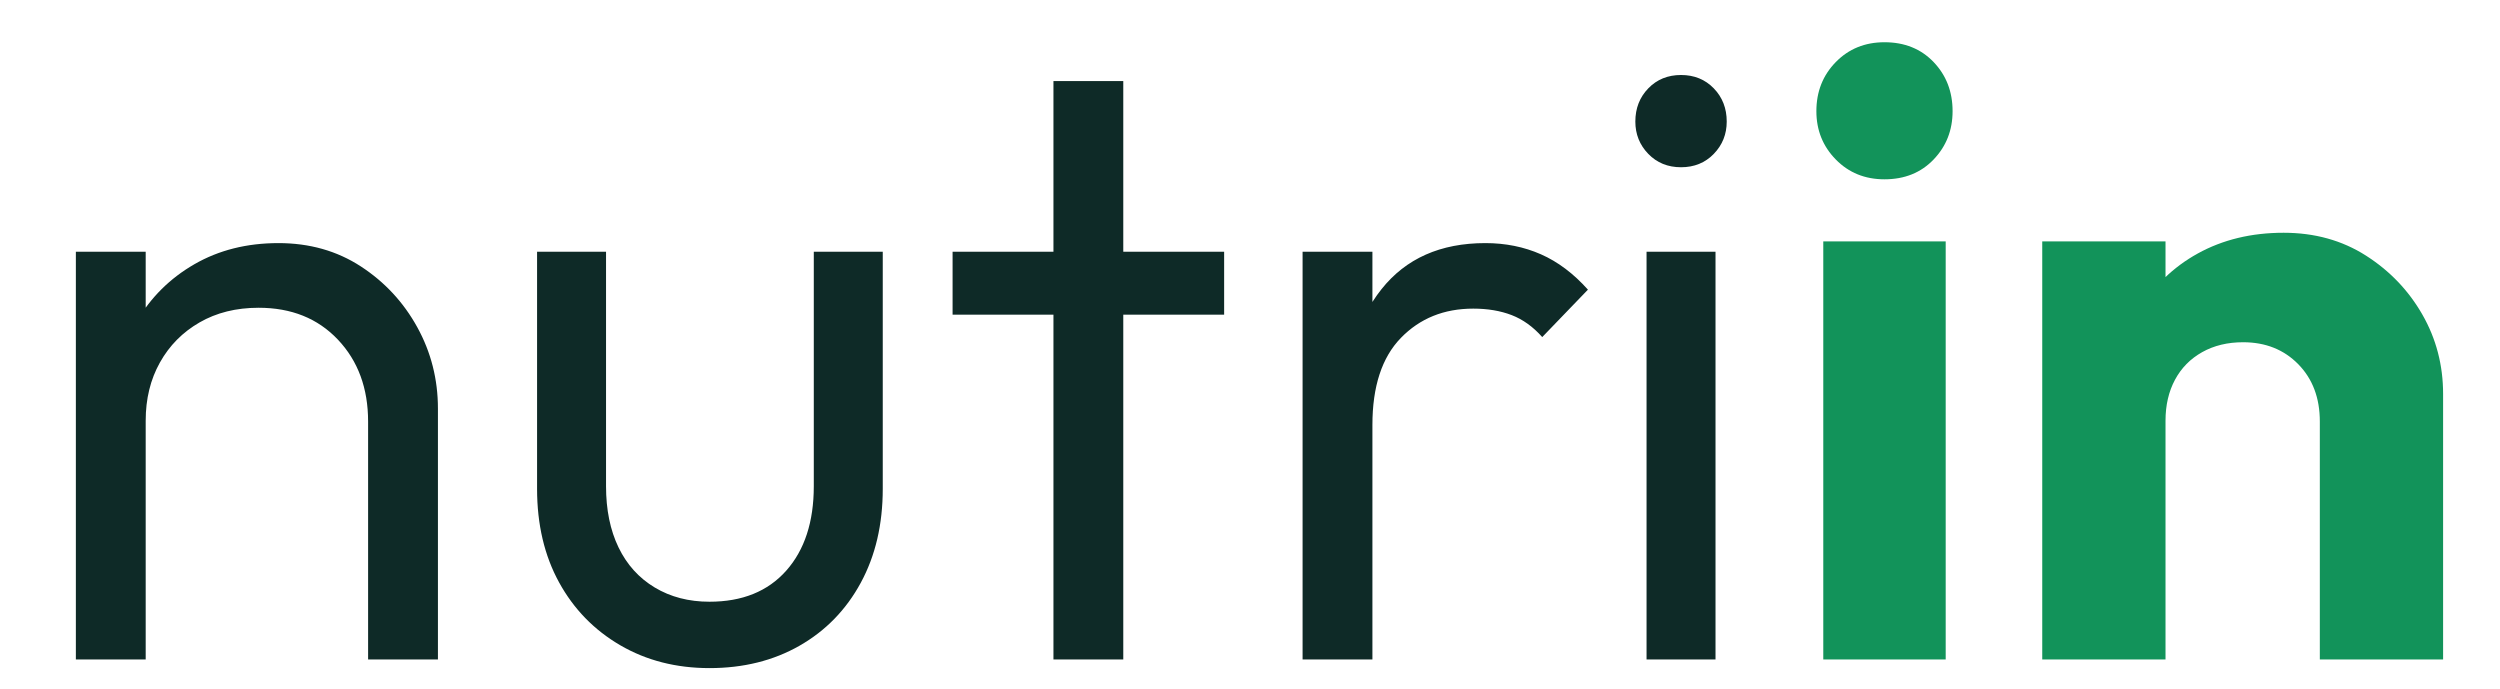
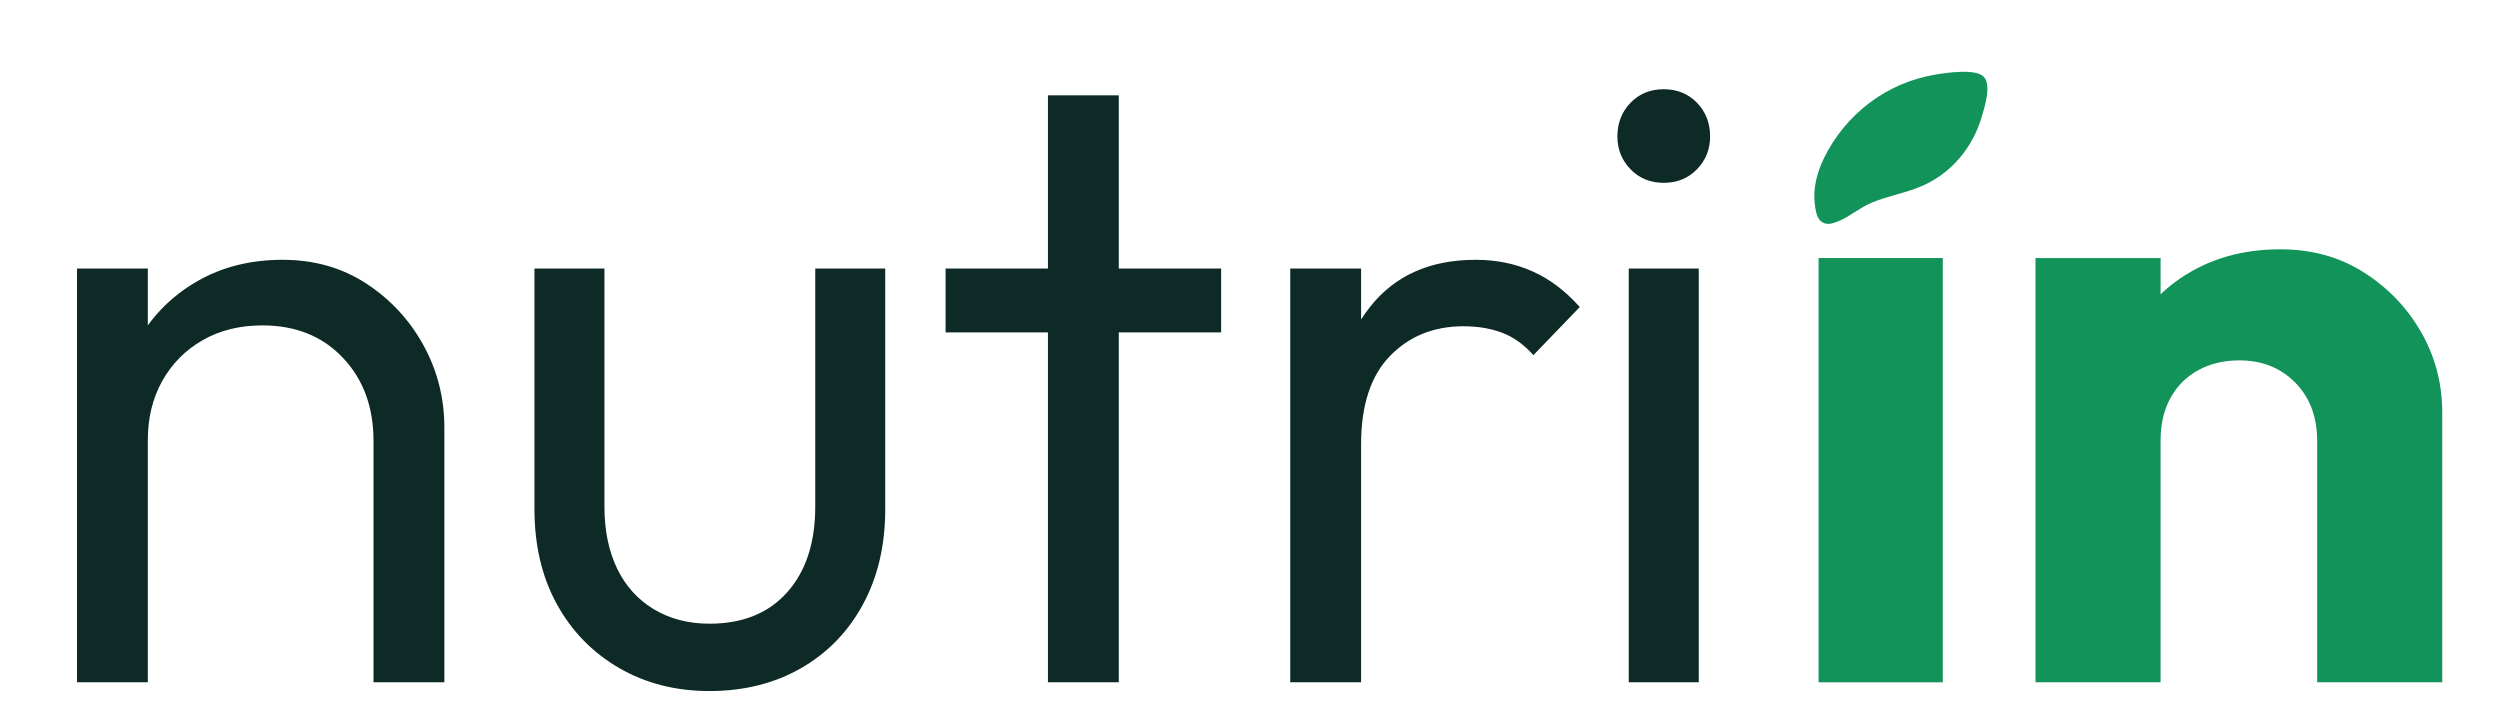
- <svg xmlns="http://www.w3.org/2000/svg" viewBox="0 0 2900 799" role="img" aria-label="Nutriin">
+ <svg xmlns="http://www.w3.org/2000/svg" viewBox="0 0 2858 814" role="img" aria-label="Nutriin">
  <defs />
-   <g transform="translate(20,765) scale(1)">
-     <path d="M407 0L407 -276Q407 -334 372 -371Q337 -408 280 -408Q241 -408 211.5 -391Q182 -374 165.5 -344.5Q149 -315 149 -277L114 -296Q114 -350 138.5 -392Q163 -434 205.5 -458.5Q248 -483 303 -483Q357 -483 398.5 -456Q440 -429 464 -385.5Q488 -342 488 -291L488 0ZM68 0L68 -473L149 -473L149 0ZM803 10Q745 10 699.5 -16.5Q654 -43 628.5 -89.5Q603 -136 603 -198L603 -473L683 -473L683 -201Q683 -160 697.5 -130Q712 -100 739.5 -83.5Q767 -67 803 -67Q860 -67 892 -103Q924 -139 924 -201L924 -473L1004 -473L1004 -198Q1004 -136 978.5 -89Q953 -42 907.5 -16Q862 10 803 10ZM1202 0L1202 -671L1283 -671L1283 0ZM1085 -400L1085 -473L1400 -473L1400 -400ZM1491 0L1491 -473L1572 -473L1572 0ZM1572 -272L1540 -286Q1540 -376 1582.5 -429.5Q1625 -483 1703 -483Q1738 -483 1767.5 -470Q1797 -457 1822 -429L1769 -374Q1753 -392 1733.5 -399.5Q1714 -407 1689 -407Q1638 -407 1605 -373Q1572 -339 1572 -272ZM1890 0L1890 -473L1970 -473L1970 0ZM1930 -571Q1907 -571 1892 -586.5Q1877 -602 1877 -624Q1877 -647 1892 -662.5Q1907 -678 1930 -678Q1953 -678 1968 -662.5Q1983 -647 1983 -624Q1983 -602 1968 -586.5Q1953 -571 1930 -571Z" fill="#0E2A27" />
-     <g transform="translate(2039,0)">
-       <path d="M56 0L56 -485L198 -485L198 0ZM127 -557Q93 -557 70.5 -580Q48 -603 48 -636Q48 -670 70.5 -693Q93 -716 127 -716Q162 -716 184 -693Q206 -670 206 -636Q206 -603 184 -580Q162 -557 127 -557ZM632 0L632 -276Q632 -317 607 -342.5Q582 -368 543 -368Q516 -368 495.5 -356.5Q475 -345 464 -324.5Q453 -304 453 -277L397 -304Q397 -361 422 -404Q447 -447 490.5 -471Q534 -495 590 -495Q644 -495 685.5 -468.5Q727 -442 751 -400Q775 -358 775 -308L775 0ZM310 0L310 -485L453 -485L453 0Z" fill="#12935A" />
+   <g transform="translate(20,780) scale(1)">
+     <path d="M407 0L407 -276Q407 -334 372 -371Q337 -408 280 -408Q241 -408 211.5 -391Q182 -374 165.5 -344.5Q149 -315 149 -277L114 -296Q114 -350 138.5 -392Q163 -434 205.5 -458.5Q248 -483 303 -483Q357 -483 398.5 -456Q440 -429 464 -385.5Q488 -342 488 -291L488 0ZM68 0L68 -473L149 -473L149 0ZM791 10Q733 10 687.5 -16.5Q642 -43 616.5 -89.5Q591 -136 591 -198L591 -473L671 -473L671 -201Q671 -160 685.5 -130Q700 -100 727.5 -83.5Q755 -67 791 -67Q848 -67 880 -103Q912 -139 912 -201L912 -473L992 -473L992 -198Q992 -136 966.5 -89Q941 -42 895.5 -16Q850 10 791 10ZM1178 0L1178 -671L1259 -671L1259 0ZM1061 -400L1061 -473L1376 -473L1376 -400ZM1455 0L1455 -473L1536 -473L1536 0ZM1536 -272L1504 -286Q1504 -376 1546.5 -429.5Q1589 -483 1667 -483Q1702 -483 1731.5 -470Q1761 -457 1786 -429L1733 -374Q1717 -392 1697.5 -399.5Q1678 -407 1653 -407Q1602 -407 1569 -373Q1536 -339 1536 -272ZM1842 0L1842 -473L1922 -473L1922 0ZM1882 -571Q1859 -571 1844 -586.5Q1829 -602 1829 -624Q1829 -647 1844 -662.5Q1859 -678 1882 -678Q1905 -678 1920 -662.5Q1935 -647 1935 -624Q1935 -602 1920 -586.5Q1905 -571 1882 -571Z" fill="#0E2A27" />
+     <g fill="#12935A">
+       <g transform="translate(2003,0)">
+         <path d="M56 0L56 -485L198 -485L198 0Z" />
+       </g>
+       <g transform="translate(2251,0)">
+         <path d="M378 0L378 -276Q378 -317 353 -342.5Q328 -368 289 -368Q262 -368 241.5 -356.5Q221 -345 210 -324.5Q199 -304 199 -277L143 -304Q143 -361 168 -404Q193 -447 236.5 -471Q280 -495 336 -495Q390 -495 431.5 -468.5Q473 -442 497 -400Q521 -358 521 -308L521 0ZM56 0L56 -485L199 -485L199 0Z" />
+       </g>
+       <path transform="translate(1516.3,-863.0) scale(0.8837)" d="M828.1,193.5 C818.1,182.2 778.9,188.1 765.2,190.4 C702.3,200.9 649.0,241.3 621.0,298.7 C612.1,317.2 606.6,337.8 609.3,358.4 C610.2,365.3 611.3,375.0 616.9,379.9 C623.8,385.9 631.6,383.4 639.3,380.3 C654.5,374.2 667.4,362.5 682.8,356.1 C704.8,346.9 729.2,343.3 750.9,333.2 C787.1,316.4 813.4,284.2 824.8,246.3 C828.6,233.5 838.0,204.8 828.1,193.5Z" />
    </g>
  </g>
</svg>
